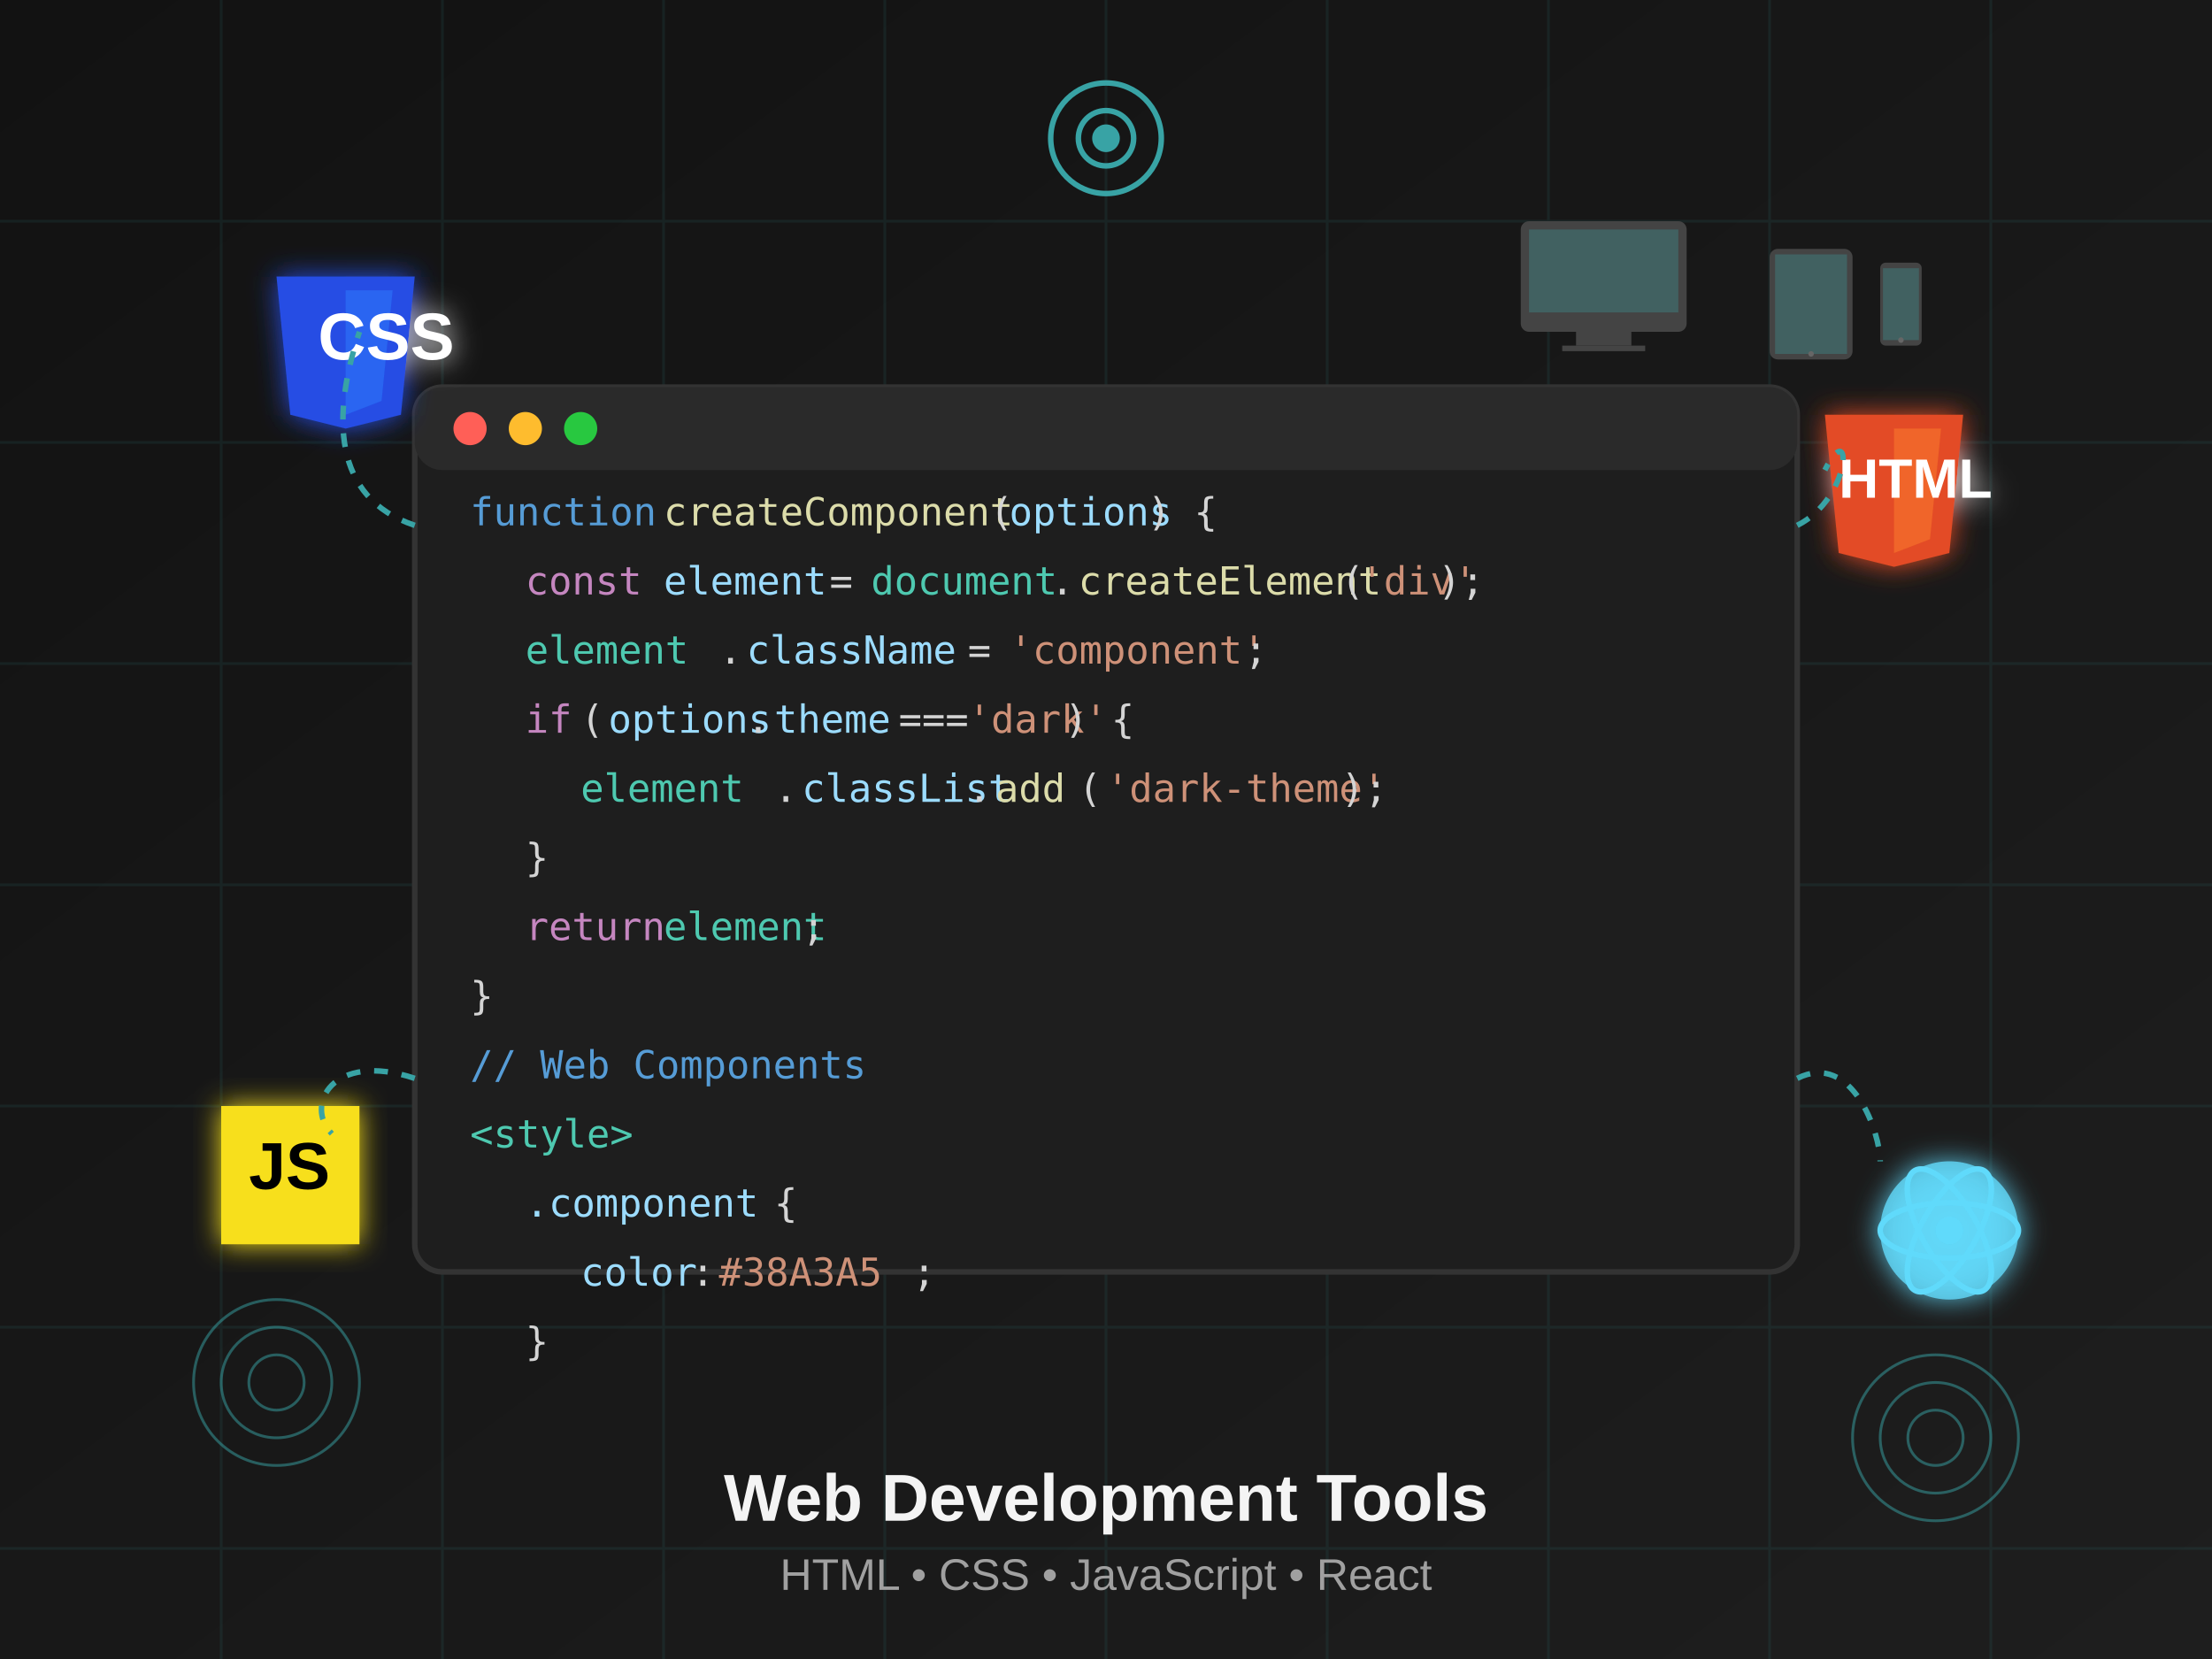
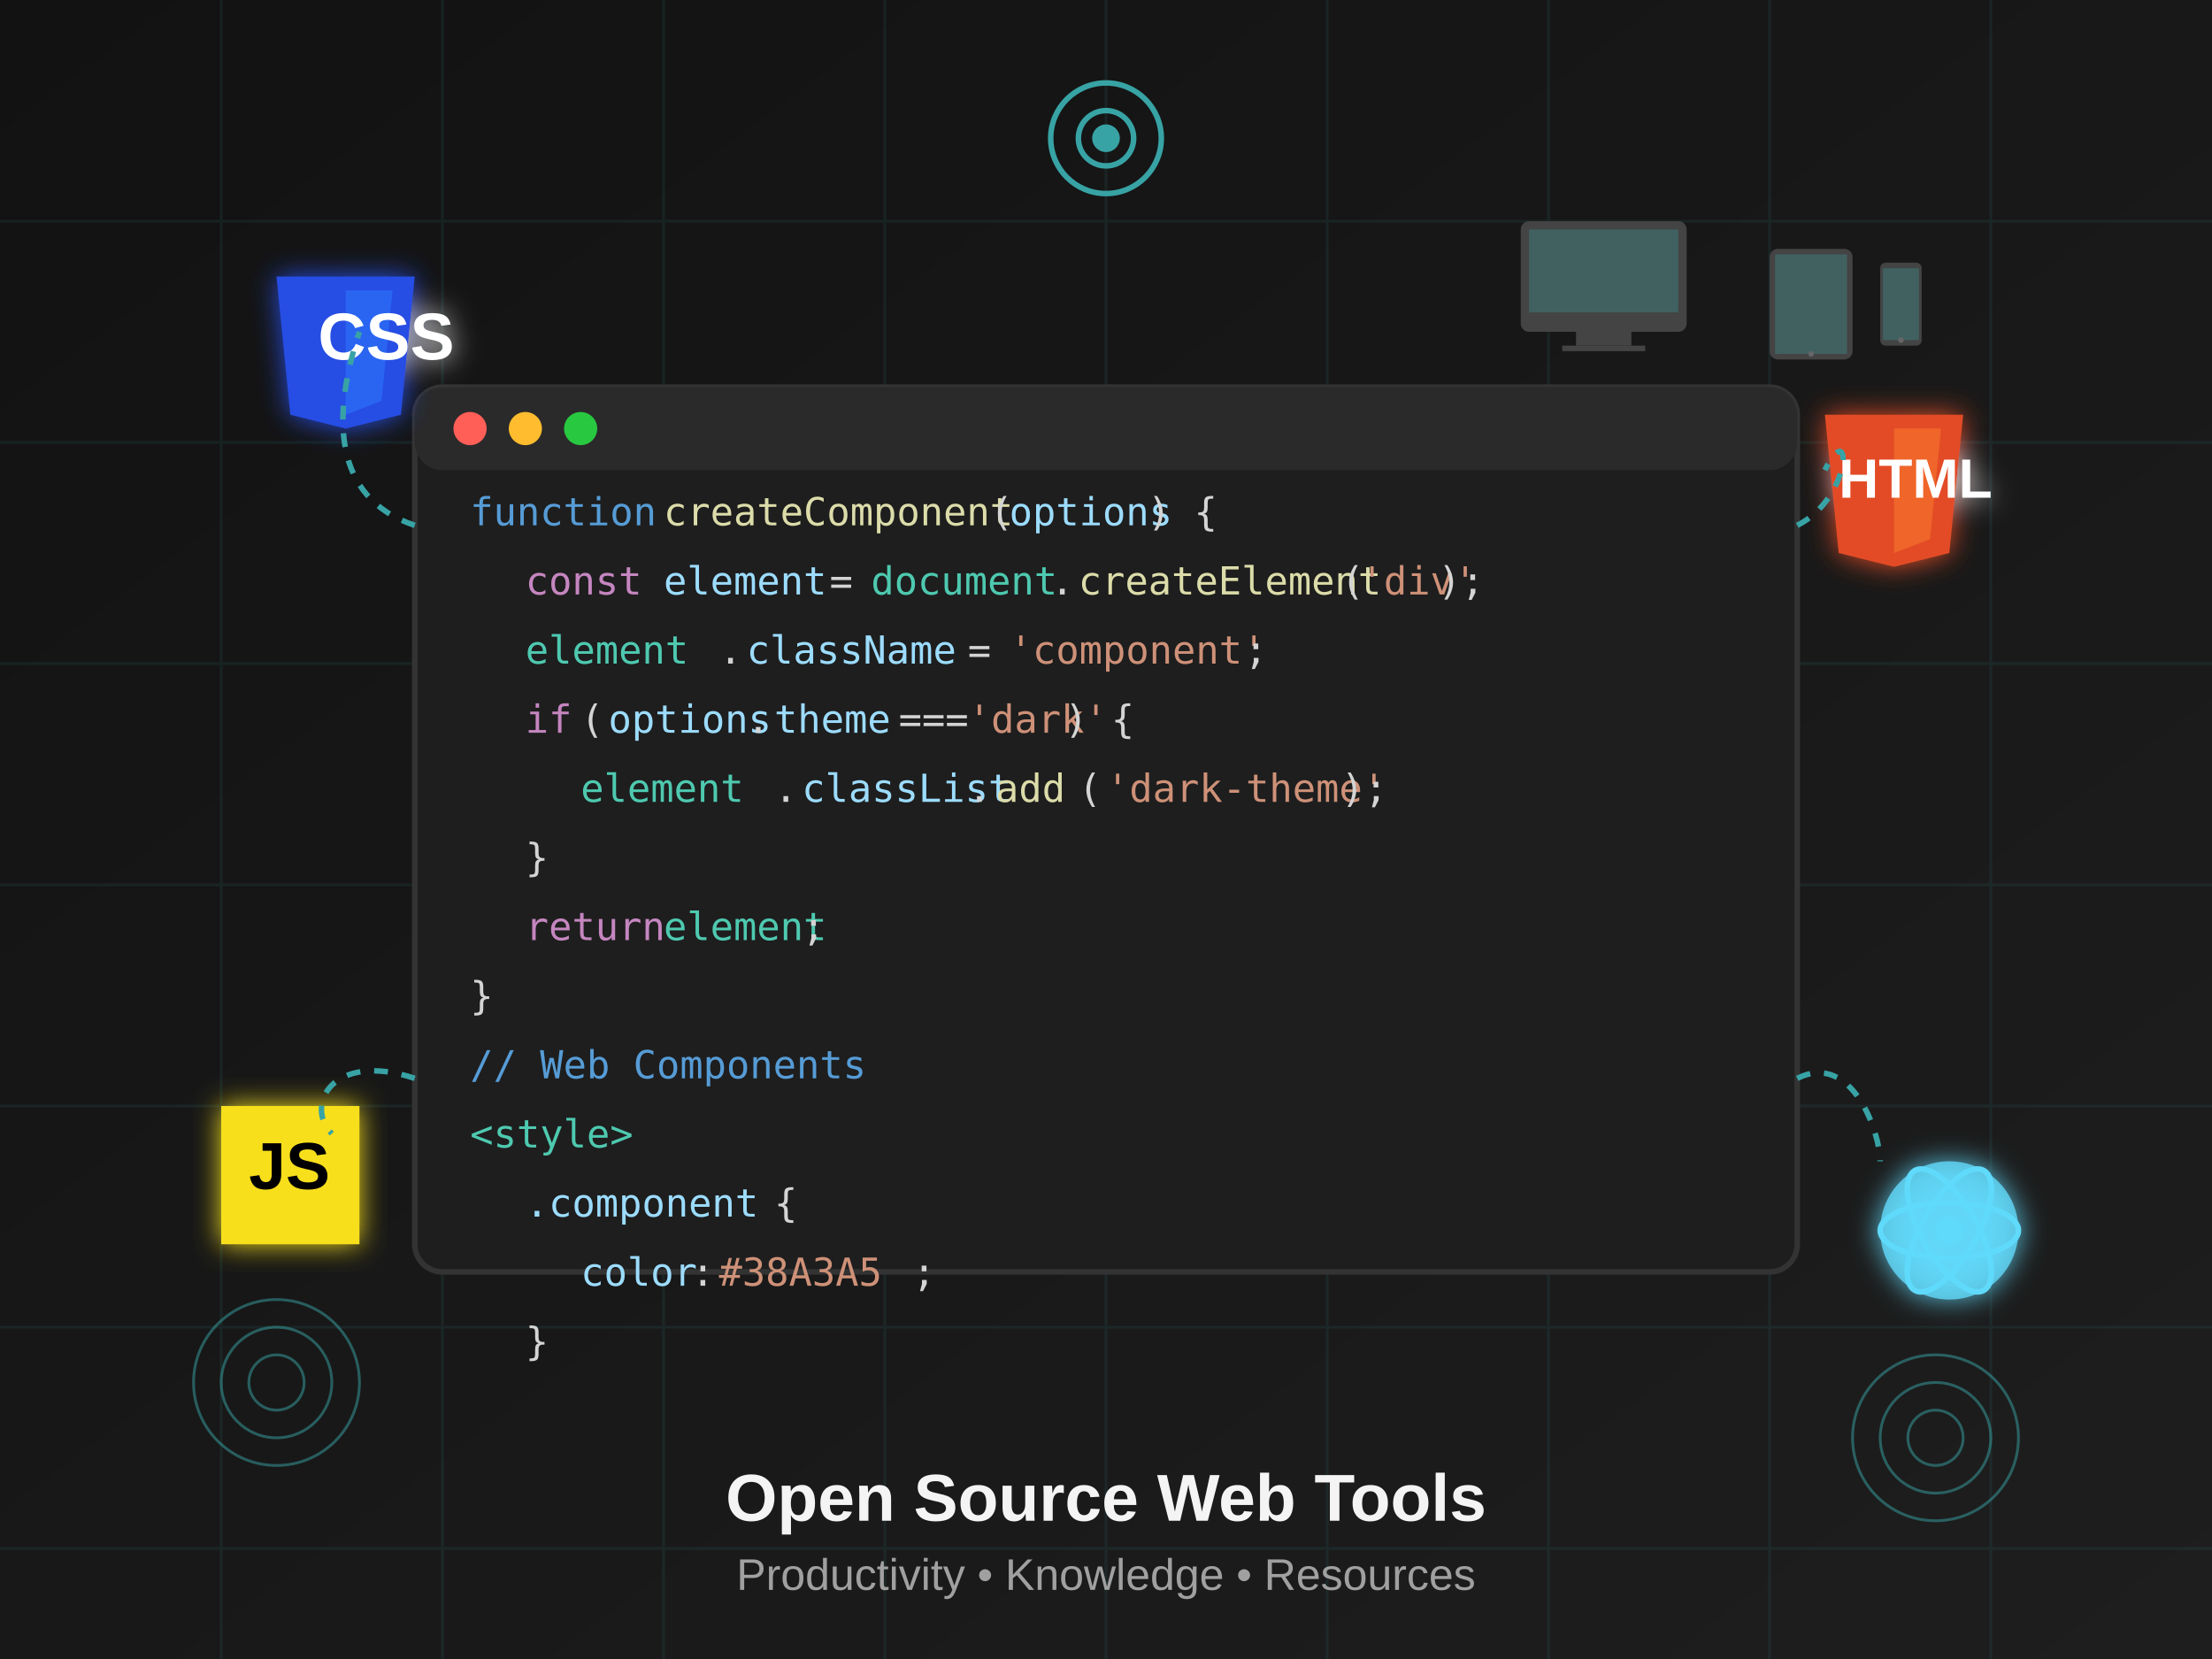
<svg xmlns="http://www.w3.org/2000/svg" viewBox="0 0 800 600">
  <defs>
    <linearGradient id="bg-gradient" x1="0%" y1="0%" x2="100%" y2="100%">
      <stop offset="0%" stop-color="#121212" />
      <stop offset="100%" stop-color="#1e1e1e" />
    </linearGradient>
    <filter id="glow" x="-20%" y="-20%" width="140%" height="140%">
      <feGaussianBlur stdDeviation="5" result="blur" />
      <feComposite in="SourceGraphic" in2="blur" operator="over" />
    </filter>
  </defs>
  <rect width="800" height="600" fill="url(#bg-gradient)" />
  <path d="M0 80 H800 M0 160 H800 M0 240 H800 M0 320 H800 M0 400 H800 M0 480 H800 M0 560 H800 M80 0 V600 M160 0 V600 M240 0 V600 M320 0 V600 M400 0 V600 M480 0 V600 M560 0 V600 M640 0 V600 M720 0 V600" stroke="rgba(56, 163, 165, 0.1)" stroke-width="1" />
  <g transform="translate(150, 140)">
    <rect x="0" y="0" width="500" height="320" rx="10" ry="10" fill="#1e1e1e" stroke="#333" stroke-width="2" />
    <rect x="0" y="0" width="500" height="30" rx="10" ry="10" fill="#2a2a2a" />
    <circle cx="20" cy="15" r="6" fill="#ff5f57" />
    <circle cx="40" cy="15" r="6" fill="#febc2e" />
    <circle cx="60" cy="15" r="6" fill="#28c840" />
    <g transform="translate(20, 50)">
      <text x="0" y="0" fill="#569cd6" font-family="monospace" font-size="14">function</text>
      <text x="70" y="0" fill="#dcdcaa" font-family="monospace" font-size="14">createComponent</text>
      <text x="188" y="0" fill="#d4d4d4" font-family="monospace" font-size="14">(</text>
      <text x="195" y="0" fill="#9cdcfe" font-family="monospace" font-size="14">options</text>
      <text x="245" y="0" fill="#d4d4d4" font-family="monospace" font-size="14">) {</text>
      <text x="20" y="25" fill="#c586c0" font-family="monospace" font-size="14">const</text>
      <text x="70" y="25" fill="#9cdcfe" font-family="monospace" font-size="14">element</text>
      <text x="130" y="25" fill="#d4d4d4" font-family="monospace" font-size="14">=</text>
      <text x="145" y="25" fill="#4ec9b0" font-family="monospace" font-size="14">document</text>
      <text x="210" y="25" fill="#d4d4d4" font-family="monospace" font-size="14">.</text>
      <text x="220" y="25" fill="#dcdcaa" font-family="monospace" font-size="14">createElement</text>
      <text x="315" y="25" fill="#d4d4d4" font-family="monospace" font-size="14">(</text>
      <text x="322" y="25" fill="#ce9178" font-family="monospace" font-size="14">'div'</text>
      <text x="350" y="25" fill="#d4d4d4" font-family="monospace" font-size="14">);</text>
      <text x="20" y="50" fill="#4ec9b0" font-family="monospace" font-size="14">element</text>
      <text x="90" y="50" fill="#d4d4d4" font-family="monospace" font-size="14">.</text>
      <text x="100" y="50" fill="#9cdcfe" font-family="monospace" font-size="14">className</text>
      <text x="180" y="50" fill="#d4d4d4" font-family="monospace" font-size="14">=</text>
      <text x="195" y="50" fill="#ce9178" font-family="monospace" font-size="14">'component'</text>
      <text x="280" y="50" fill="#d4d4d4" font-family="monospace" font-size="14">;</text>
      <text x="20" y="75" fill="#c586c0" font-family="monospace" font-size="14">if</text>
      <text x="40" y="75" fill="#d4d4d4" font-family="monospace" font-size="14">(</text>
      <text x="50" y="75" fill="#9cdcfe" font-family="monospace" font-size="14">options</text>
      <text x="100" y="75" fill="#d4d4d4" font-family="monospace" font-size="14">.</text>
      <text x="110" y="75" fill="#9cdcfe" font-family="monospace" font-size="14">theme</text>
      <text x="155" y="75" fill="#d4d4d4" font-family="monospace" font-size="14">===</text>
      <text x="180" y="75" fill="#ce9178" font-family="monospace" font-size="14">'dark'</text>
      <text x="215" y="75" fill="#d4d4d4" font-family="monospace" font-size="14">) {</text>
      <text x="40" y="100" fill="#4ec9b0" font-family="monospace" font-size="14">element</text>
      <text x="110" y="100" fill="#d4d4d4" font-family="monospace" font-size="14">.</text>
      <text x="120" y="100" fill="#9cdcfe" font-family="monospace" font-size="14">classList</text>
      <text x="180" y="100" fill="#d4d4d4" font-family="monospace" font-size="14">.</text>
      <text x="190" y="100" fill="#dcdcaa" font-family="monospace" font-size="14">add</text>
      <text x="220" y="100" fill="#d4d4d4" font-family="monospace" font-size="14">(</text>
      <text x="230" y="100" fill="#ce9178" font-family="monospace" font-size="14">'dark-theme'</text>
      <text x="315" y="100" fill="#d4d4d4" font-family="monospace" font-size="14">);</text>
      <text x="20" y="125" fill="#d4d4d4" font-family="monospace" font-size="14">}</text>
      <text x="20" y="150" fill="#c586c0" font-family="monospace" font-size="14">return</text>
      <text x="70" y="150" fill="#4ec9b0" font-family="monospace" font-size="14">element</text>
      <text x="120" y="150" fill="#d4d4d4" font-family="monospace" font-size="14">;</text>
      <text x="0" y="175" fill="#d4d4d4" font-family="monospace" font-size="14">}</text>
      <text x="0" y="200" fill="#569cd6" font-family="monospace" font-size="14">// Web Components</text>
      <text x="0" y="225" fill="#4ec9b0" font-family="monospace" font-size="14">&lt;style&gt;</text>
      <text x="20" y="250" fill="#9cdcfe" font-family="monospace" font-size="14">.component</text>
      <text x="110" y="250" fill="#d4d4d4" font-family="monospace" font-size="14">{</text>
      <text x="40" y="275" fill="#9cdcfe" font-family="monospace" font-size="14">color</text>
      <text x="80" y="275" fill="#d4d4d4" font-family="monospace" font-size="14">:</text>
      <text x="90" y="275" fill="#ce9178" font-family="monospace" font-size="14">#38A3A5</text>
      <text x="160" y="275" fill="#d4d4d4" font-family="monospace" font-size="14">;</text>
      <text x="20" y="300" fill="#d4d4d4" font-family="monospace" font-size="14">}</text>
    </g>
  </g>
  <g transform="translate(100, 100)" filter="url(#glow)">
    <polygon points="0,0 50,0 45,50 25,55 5,50" fill="#264de4" />
    <polygon points="25,5 42,5 38,45 25,50" fill="#2965f1" />
    <text x="15" y="30" fill="white" font-family="Arial" font-weight="bold" font-size="24">CSS</text>
  </g>
  <g transform="translate(660, 150)" filter="url(#glow)">
    <polygon points="0,0 50,0 45,50 25,55 5,50" fill="#e34c26" />
    <polygon points="25,5 42,5 38,45 25,50" fill="#f06529" />
    <text x="5" y="30" fill="white" font-family="Arial" font-weight="bold" font-size="20">HTML</text>
  </g>
  <g transform="translate(80, 400)" filter="url(#glow)">
    <rect x="0" y="0" width="50" height="50" fill="#f7df1e" />
    <text x="10" y="30" fill="black" font-family="Arial" font-weight="bold" font-size="24">JS</text>
  </g>
  <g transform="translate(680, 420)" filter="url(#glow)">
    <circle cx="25" cy="25" r="25" fill="#61dafb" opacity="0.8" />
    <circle cx="25" cy="25" r="5" fill="#61dafb" />
    <ellipse cx="25" cy="25" rx="25" ry="10" fill="none" stroke="#61dafb" stroke-width="2" />
    <ellipse cx="25" cy="25" rx="25" ry="10" fill="none" stroke="#61dafb" stroke-width="2" transform="rotate(60 25 25)" />
    <ellipse cx="25" cy="25" rx="25" ry="10" fill="none" stroke="#61dafb" stroke-width="2" transform="rotate(120 25 25)" />
  </g>
  <g transform="translate(550, 80)">
    <rect x="0" y="0" width="60" height="40" rx="3" ry="3" fill="#444" />
    <rect x="3" y="3" width="54" height="30" fill="#38A3A5" opacity="0.3" />
    <rect x="20" y="40" width="20" height="5" fill="#444" />
    <rect x="15" y="45" width="30" height="2" fill="#444" />
  </g>
  <g transform="translate(640, 90)">
    <rect x="0" y="0" width="30" height="40" rx="3" ry="3" fill="#444" />
    <rect x="2" y="2" width="26" height="36" fill="#38A3A5" opacity="0.3" />
    <circle cx="15" cy="38" r="1" fill="#666" />
  </g>
  <g transform="translate(680, 95)">
    <rect x="0" y="0" width="15" height="30" rx="2" ry="2" fill="#444" />
    <rect x="1" y="2" width="13" height="26" fill="#38A3A5" opacity="0.3" />
    <circle cx="7.5" cy="28" r="1" fill="#666" />
  </g>
  <path d="M150 190 C 120 180, 120 150, 130 120" stroke="#38A3A5" stroke-width="2" fill="none" stroke-dasharray="5,5" />
  <path d="M650 190 C 670 180, 670 150, 660 170" stroke="#38A3A5" stroke-width="2" fill="none" stroke-dasharray="5,5" />
  <path d="M150 390 C 120 380, 110 400, 120 410" stroke="#38A3A5" stroke-width="2" fill="none" stroke-dasharray="5,5" />
  <path d="M650 390 C 670 380, 680 410, 680 420" stroke="#38A3A5" stroke-width="2" fill="none" stroke-dasharray="5,5" />
  <circle cx="400" cy="50" r="20" fill="none" stroke="#38A3A5" stroke-width="2" />
  <circle cx="400" cy="50" r="10" fill="none" stroke="#38A3A5" stroke-width="2" />
  <circle cx="400" cy="50" r="5" fill="#38A3A5" />
  <circle cx="100" cy="500" r="30" fill="none" stroke="#38A3A5" stroke-width="1" opacity="0.5" />
  <circle cx="100" cy="500" r="20" fill="none" stroke="#38A3A5" stroke-width="1" opacity="0.5" />
  <circle cx="100" cy="500" r="10" fill="none" stroke="#38A3A5" stroke-width="1" opacity="0.5" />
  <circle cx="700" cy="520" r="30" fill="none" stroke="#38A3A5" stroke-width="1" opacity="0.5" />
  <circle cx="700" cy="520" r="20" fill="none" stroke="#38A3A5" stroke-width="1" opacity="0.5" />
  <circle cx="700" cy="520" r="10" fill="none" stroke="#38A3A5" stroke-width="1" opacity="0.5" />
-   <text x="400" y="550" text-anchor="middle" fill="#f4f4f4" font-family="Arial" font-size="24" font-weight="bold">Web Development Tools</text>
-   <text x="400" y="575" text-anchor="middle" fill="#a0a0a0" font-family="Arial" font-size="16">HTML • CSS • JavaScript • React</text>
+   <text x="400" y="550" text-anchor="middle" fill="#f4f4f4" font-family="Arial" font-size="24" font-weight="bold">Open Source Web Tools</text>
+   <text x="400" y="575" text-anchor="middle" fill="#a0a0a0" font-family="Arial" font-size="16">Productivity • Knowledge • Resources</text>
</svg>
